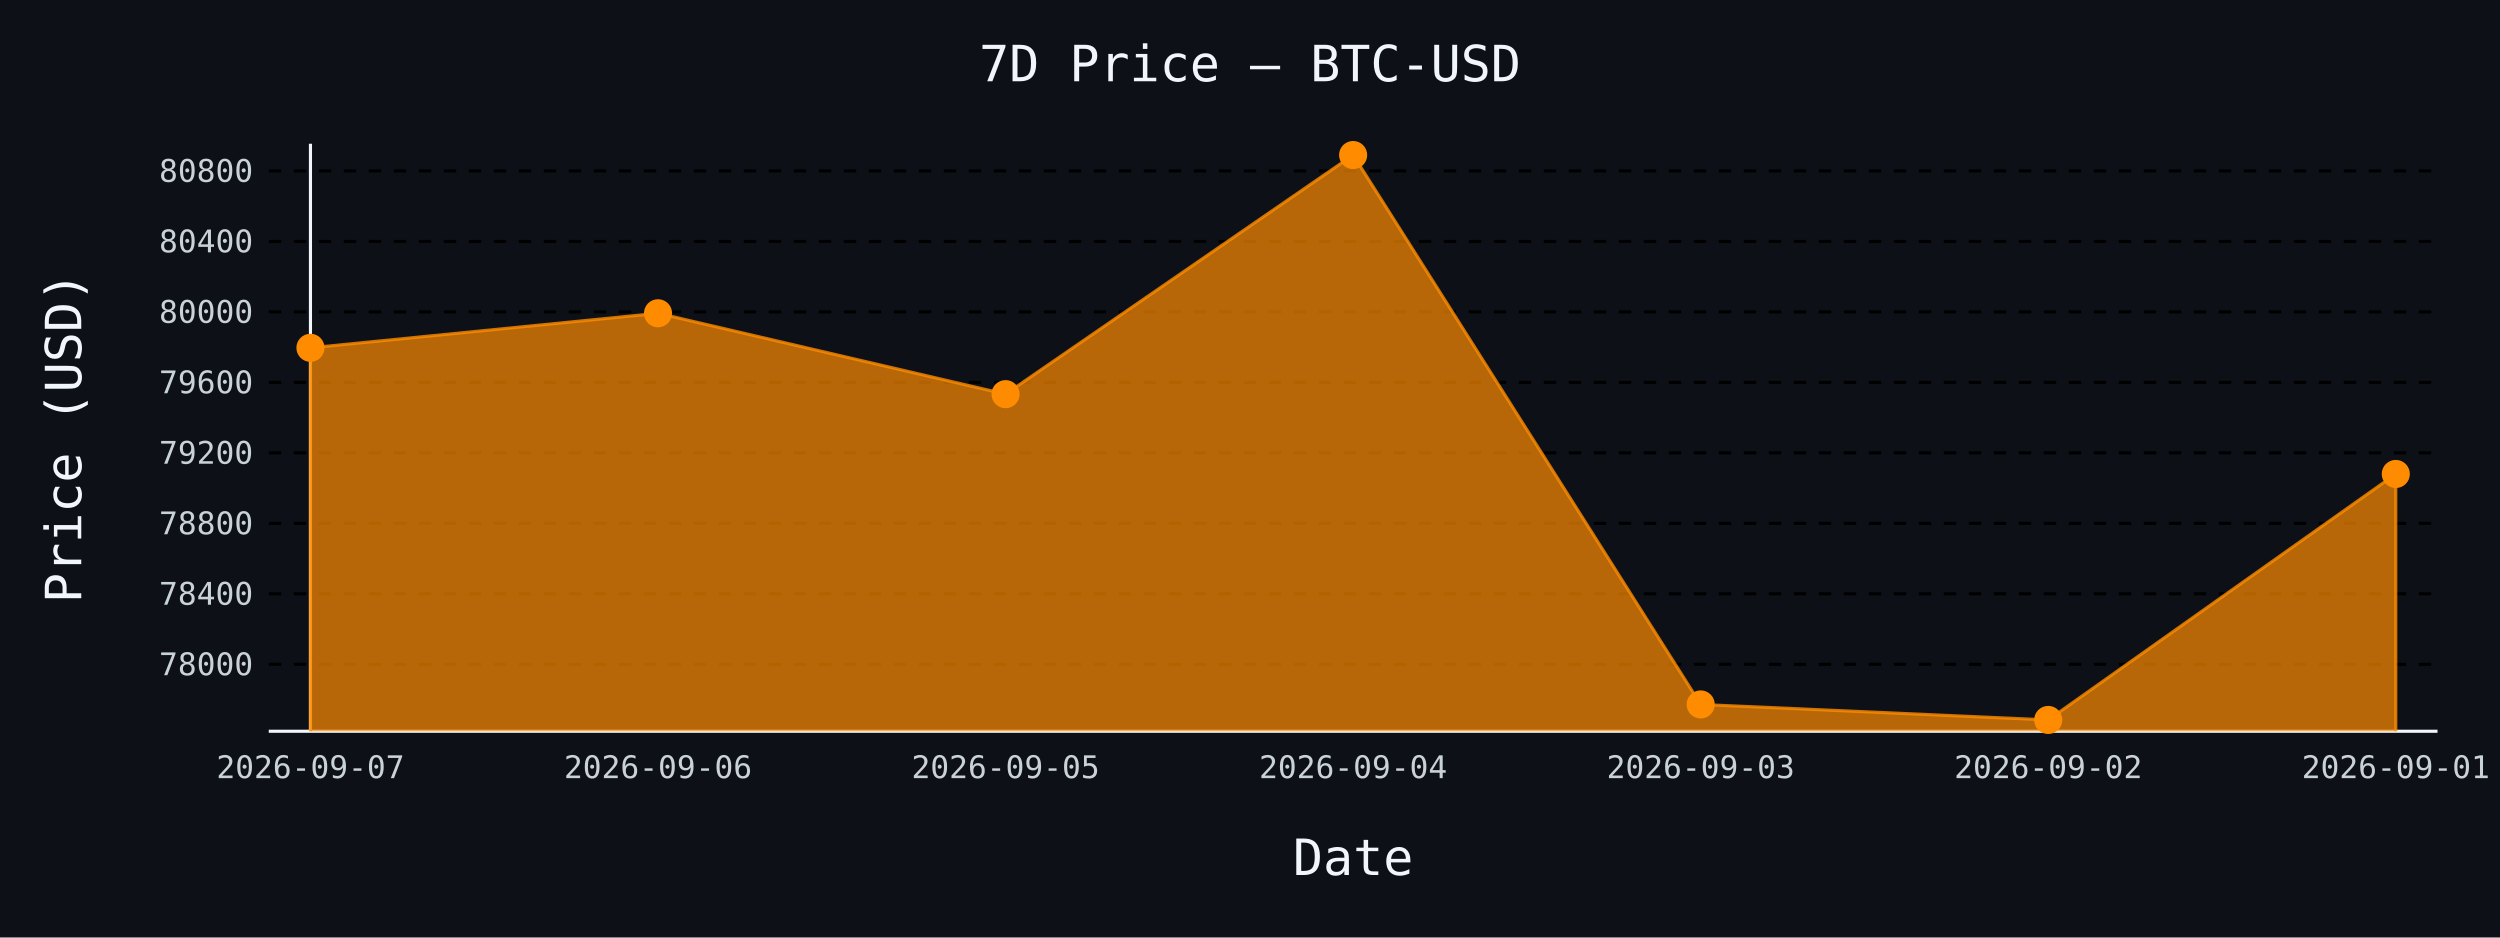
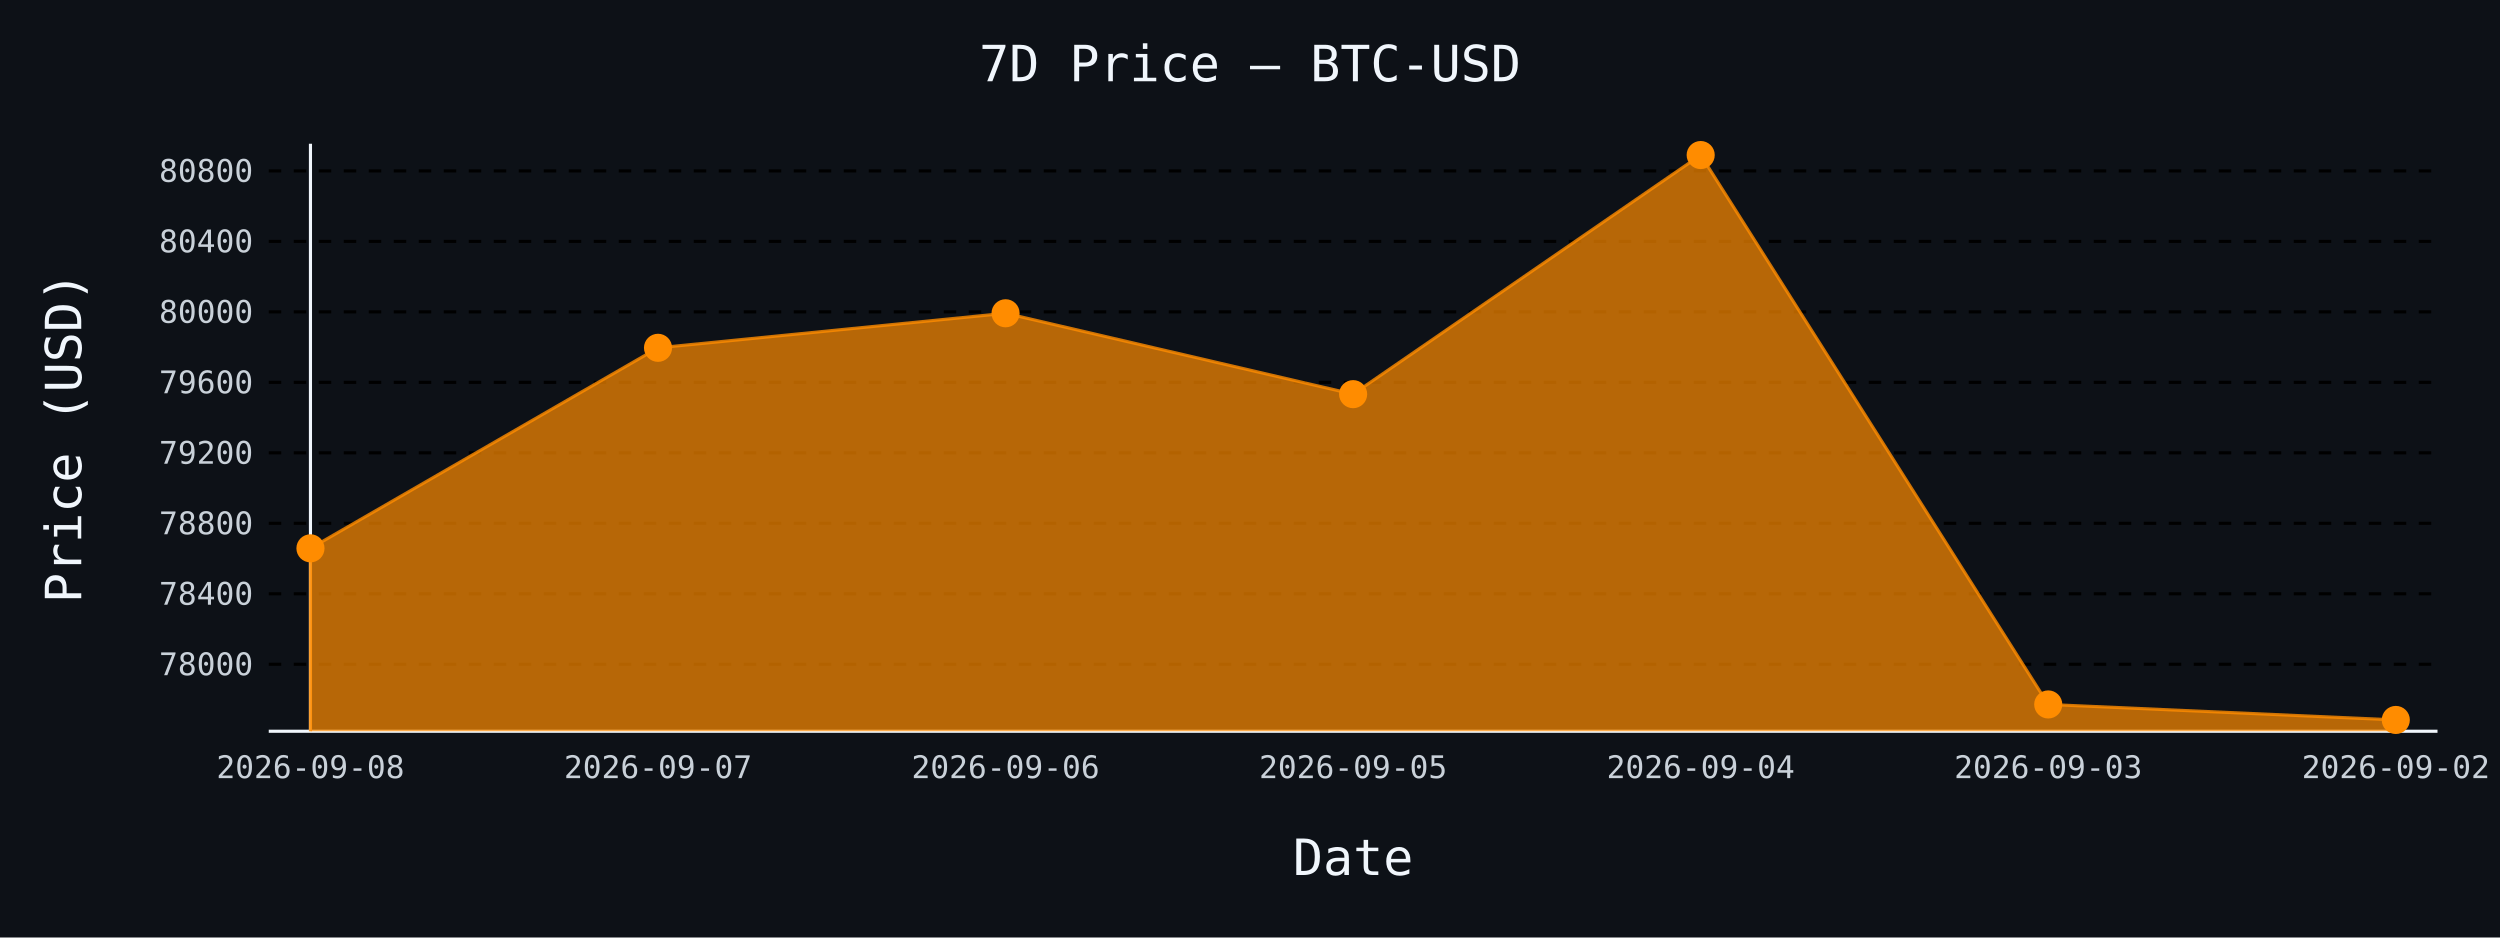
- <svg xmlns="http://www.w3.org/2000/svg" id="chart-9da6b2e0-2be8-4ab4-85f0-b446f6109394" class="pygal-chart" viewBox="0 0 800 300">
+ <svg xmlns="http://www.w3.org/2000/svg" id="chart-6d40d1ec-c2e5-4745-9760-1d466e992c4b" class="pygal-chart" viewBox="0 0 800 300">
  <defs>
-     <style type="text/css">#chart-9da6b2e0-2be8-4ab4-85f0-b446f6109394{-webkit-user-select:none;-webkit-font-smoothing:antialiased;font-family:monospace}#chart-9da6b2e0-2be8-4ab4-85f0-b446f6109394 .title{font-family:monospace;font-size:16px}#chart-9da6b2e0-2be8-4ab4-85f0-b446f6109394 .legends .legend text{font-family:monospace;font-size:14px}#chart-9da6b2e0-2be8-4ab4-85f0-b446f6109394 .axis text{font-family:monospace;font-size:10px}#chart-9da6b2e0-2be8-4ab4-85f0-b446f6109394 .axis text.major{font-family:monospace;font-size:10px}#chart-9da6b2e0-2be8-4ab4-85f0-b446f6109394 .text-overlay text.value{font-family:monospace;font-size:16px}#chart-9da6b2e0-2be8-4ab4-85f0-b446f6109394 .text-overlay text.label{font-family:monospace;font-size:10px}#chart-9da6b2e0-2be8-4ab4-85f0-b446f6109394 .tooltip{font-family:monospace;font-size:14px}#chart-9da6b2e0-2be8-4ab4-85f0-b446f6109394 text.no_data{font-family:monospace;font-size:64px}
- #chart-9da6b2e0-2be8-4ab4-85f0-b446f6109394{background-color:#0d1117}#chart-9da6b2e0-2be8-4ab4-85f0-b446f6109394 path,#chart-9da6b2e0-2be8-4ab4-85f0-b446f6109394 line,#chart-9da6b2e0-2be8-4ab4-85f0-b446f6109394 rect,#chart-9da6b2e0-2be8-4ab4-85f0-b446f6109394 circle{-webkit-transition:150ms;-moz-transition:150ms;transition:150ms}#chart-9da6b2e0-2be8-4ab4-85f0-b446f6109394 .graph &gt; .background{fill:#0d1117}#chart-9da6b2e0-2be8-4ab4-85f0-b446f6109394 .plot &gt; .background{fill:#0d1117}#chart-9da6b2e0-2be8-4ab4-85f0-b446f6109394 .graph{fill:#c9d1d9}#chart-9da6b2e0-2be8-4ab4-85f0-b446f6109394 text.no_data{fill:#f0f6fc}#chart-9da6b2e0-2be8-4ab4-85f0-b446f6109394 .title{fill:#f0f6fc}#chart-9da6b2e0-2be8-4ab4-85f0-b446f6109394 .legends .legend text{fill:#c9d1d9}#chart-9da6b2e0-2be8-4ab4-85f0-b446f6109394 .legends .legend:hover text{fill:#f0f6fc}#chart-9da6b2e0-2be8-4ab4-85f0-b446f6109394 .axis .line{stroke:#f0f6fc}#chart-9da6b2e0-2be8-4ab4-85f0-b446f6109394 .axis .guide.line{stroke:#8b949e}#chart-9da6b2e0-2be8-4ab4-85f0-b446f6109394 .axis .major.line{stroke:#c9d1d9}#chart-9da6b2e0-2be8-4ab4-85f0-b446f6109394 .axis text.major{fill:#f0f6fc}#chart-9da6b2e0-2be8-4ab4-85f0-b446f6109394 .axis.y .guides:hover .guide.line,#chart-9da6b2e0-2be8-4ab4-85f0-b446f6109394 .line-graph .axis.x .guides:hover .guide.line,#chart-9da6b2e0-2be8-4ab4-85f0-b446f6109394 .stackedline-graph .axis.x .guides:hover .guide.line,#chart-9da6b2e0-2be8-4ab4-85f0-b446f6109394 .xy-graph .axis.x .guides:hover .guide.line{stroke:#f0f6fc}#chart-9da6b2e0-2be8-4ab4-85f0-b446f6109394 .axis .guides:hover text{fill:#f0f6fc}#chart-9da6b2e0-2be8-4ab4-85f0-b446f6109394 .reactive{fill-opacity:.7;stroke-opacity:.8;stroke-width:1}#chart-9da6b2e0-2be8-4ab4-85f0-b446f6109394 .ci{stroke:#c9d1d9}#chart-9da6b2e0-2be8-4ab4-85f0-b446f6109394 .reactive.active,#chart-9da6b2e0-2be8-4ab4-85f0-b446f6109394 .active .reactive{fill-opacity:.8;stroke-opacity:.9;stroke-width:4}#chart-9da6b2e0-2be8-4ab4-85f0-b446f6109394 .ci .reactive.active{stroke-width:1.5}#chart-9da6b2e0-2be8-4ab4-85f0-b446f6109394 .series text{fill:#f0f6fc}#chart-9da6b2e0-2be8-4ab4-85f0-b446f6109394 .tooltip rect{fill:#0d1117;stroke:#f0f6fc;-webkit-transition:opacity 150ms;-moz-transition:opacity 150ms;transition:opacity 150ms}#chart-9da6b2e0-2be8-4ab4-85f0-b446f6109394 .tooltip .label{fill:#c9d1d9}#chart-9da6b2e0-2be8-4ab4-85f0-b446f6109394 .tooltip .label{fill:#c9d1d9}#chart-9da6b2e0-2be8-4ab4-85f0-b446f6109394 .tooltip .legend{font-size:.8em;fill:#8b949e}#chart-9da6b2e0-2be8-4ab4-85f0-b446f6109394 .tooltip .x_label{font-size:.6em;fill:#f0f6fc}#chart-9da6b2e0-2be8-4ab4-85f0-b446f6109394 .tooltip .xlink{font-size:.5em;text-decoration:underline}#chart-9da6b2e0-2be8-4ab4-85f0-b446f6109394 .tooltip .value{font-size:1.5em}#chart-9da6b2e0-2be8-4ab4-85f0-b446f6109394 .bound{font-size:.5em}#chart-9da6b2e0-2be8-4ab4-85f0-b446f6109394 .max-value{font-size:.75em;fill:#8b949e}#chart-9da6b2e0-2be8-4ab4-85f0-b446f6109394 .map-element{fill:#0d1117;stroke:#8b949e !important}#chart-9da6b2e0-2be8-4ab4-85f0-b446f6109394 .map-element .reactive{fill-opacity:inherit;stroke-opacity:inherit}#chart-9da6b2e0-2be8-4ab4-85f0-b446f6109394 .color-0,#chart-9da6b2e0-2be8-4ab4-85f0-b446f6109394 .color-0 a:visited{stroke:#ff8c00;fill:#ff8c00}#chart-9da6b2e0-2be8-4ab4-85f0-b446f6109394 .text-overlay .color-0 text{fill:black}
- #chart-9da6b2e0-2be8-4ab4-85f0-b446f6109394 text.no_data{text-anchor:middle}#chart-9da6b2e0-2be8-4ab4-85f0-b446f6109394 .guide.line{fill:none}#chart-9da6b2e0-2be8-4ab4-85f0-b446f6109394 .centered{text-anchor:middle}#chart-9da6b2e0-2be8-4ab4-85f0-b446f6109394 .title{text-anchor:middle}#chart-9da6b2e0-2be8-4ab4-85f0-b446f6109394 .legends .legend text{fill-opacity:1}#chart-9da6b2e0-2be8-4ab4-85f0-b446f6109394 .axis.x text{text-anchor:middle}#chart-9da6b2e0-2be8-4ab4-85f0-b446f6109394 .axis.x:not(.web) text[transform]{text-anchor:start}#chart-9da6b2e0-2be8-4ab4-85f0-b446f6109394 .axis.x:not(.web) text[transform].backwards{text-anchor:end}#chart-9da6b2e0-2be8-4ab4-85f0-b446f6109394 .axis.y text{text-anchor:end}#chart-9da6b2e0-2be8-4ab4-85f0-b446f6109394 .axis.y text[transform].backwards{text-anchor:start}#chart-9da6b2e0-2be8-4ab4-85f0-b446f6109394 .axis.y2 text{text-anchor:start}#chart-9da6b2e0-2be8-4ab4-85f0-b446f6109394 .axis.y2 text[transform].backwards{text-anchor:end}#chart-9da6b2e0-2be8-4ab4-85f0-b446f6109394 .axis .guide.line{stroke-dasharray:4,4;stroke:black}#chart-9da6b2e0-2be8-4ab4-85f0-b446f6109394 .axis .major.guide.line{stroke-dasharray:6,6;stroke:black}#chart-9da6b2e0-2be8-4ab4-85f0-b446f6109394 .horizontal .axis.y .guide.line,#chart-9da6b2e0-2be8-4ab4-85f0-b446f6109394 .horizontal .axis.y2 .guide.line,#chart-9da6b2e0-2be8-4ab4-85f0-b446f6109394 .vertical .axis.x .guide.line{opacity:0}#chart-9da6b2e0-2be8-4ab4-85f0-b446f6109394 .horizontal .axis.always_show .guide.line,#chart-9da6b2e0-2be8-4ab4-85f0-b446f6109394 .vertical .axis.always_show .guide.line{opacity:1 !important}#chart-9da6b2e0-2be8-4ab4-85f0-b446f6109394 .axis.y .guides:hover .guide.line,#chart-9da6b2e0-2be8-4ab4-85f0-b446f6109394 .axis.y2 .guides:hover .guide.line,#chart-9da6b2e0-2be8-4ab4-85f0-b446f6109394 .axis.x .guides:hover .guide.line{opacity:1}#chart-9da6b2e0-2be8-4ab4-85f0-b446f6109394 .axis .guides:hover text{opacity:1}#chart-9da6b2e0-2be8-4ab4-85f0-b446f6109394 .nofill{fill:none}#chart-9da6b2e0-2be8-4ab4-85f0-b446f6109394 .subtle-fill{fill-opacity:.2}#chart-9da6b2e0-2be8-4ab4-85f0-b446f6109394 .dot{stroke-width:1px;fill-opacity:1;stroke-opacity:1}#chart-9da6b2e0-2be8-4ab4-85f0-b446f6109394 .dot.active{stroke-width:5px}#chart-9da6b2e0-2be8-4ab4-85f0-b446f6109394 .dot.negative{fill:transparent}#chart-9da6b2e0-2be8-4ab4-85f0-b446f6109394 text,#chart-9da6b2e0-2be8-4ab4-85f0-b446f6109394 tspan{stroke:none !important}#chart-9da6b2e0-2be8-4ab4-85f0-b446f6109394 .series text.active{opacity:1}#chart-9da6b2e0-2be8-4ab4-85f0-b446f6109394 .tooltip rect{fill-opacity:.95;stroke-width:.5}#chart-9da6b2e0-2be8-4ab4-85f0-b446f6109394 .tooltip text{fill-opacity:1}#chart-9da6b2e0-2be8-4ab4-85f0-b446f6109394 .showable{visibility:hidden}#chart-9da6b2e0-2be8-4ab4-85f0-b446f6109394 .showable.shown{visibility:visible}#chart-9da6b2e0-2be8-4ab4-85f0-b446f6109394 .gauge-background{fill:rgba(229,229,229,1);stroke:none}#chart-9da6b2e0-2be8-4ab4-85f0-b446f6109394 .bg-lines{stroke:#0d1117;stroke-width:2px}</style>
+     <style type="text/css">#chart-6d40d1ec-c2e5-4745-9760-1d466e992c4b{-webkit-user-select:none;-webkit-font-smoothing:antialiased;font-family:monospace}#chart-6d40d1ec-c2e5-4745-9760-1d466e992c4b .title{font-family:monospace;font-size:16px}#chart-6d40d1ec-c2e5-4745-9760-1d466e992c4b .legends .legend text{font-family:monospace;font-size:14px}#chart-6d40d1ec-c2e5-4745-9760-1d466e992c4b .axis text{font-family:monospace;font-size:10px}#chart-6d40d1ec-c2e5-4745-9760-1d466e992c4b .axis text.major{font-family:monospace;font-size:10px}#chart-6d40d1ec-c2e5-4745-9760-1d466e992c4b .text-overlay text.value{font-family:monospace;font-size:16px}#chart-6d40d1ec-c2e5-4745-9760-1d466e992c4b .text-overlay text.label{font-family:monospace;font-size:10px}#chart-6d40d1ec-c2e5-4745-9760-1d466e992c4b .tooltip{font-family:monospace;font-size:14px}#chart-6d40d1ec-c2e5-4745-9760-1d466e992c4b text.no_data{font-family:monospace;font-size:64px}
+ #chart-6d40d1ec-c2e5-4745-9760-1d466e992c4b{background-color:#0d1117}#chart-6d40d1ec-c2e5-4745-9760-1d466e992c4b path,#chart-6d40d1ec-c2e5-4745-9760-1d466e992c4b line,#chart-6d40d1ec-c2e5-4745-9760-1d466e992c4b rect,#chart-6d40d1ec-c2e5-4745-9760-1d466e992c4b circle{-webkit-transition:150ms;-moz-transition:150ms;transition:150ms}#chart-6d40d1ec-c2e5-4745-9760-1d466e992c4b .graph &gt; .background{fill:#0d1117}#chart-6d40d1ec-c2e5-4745-9760-1d466e992c4b .plot &gt; .background{fill:#0d1117}#chart-6d40d1ec-c2e5-4745-9760-1d466e992c4b .graph{fill:#c9d1d9}#chart-6d40d1ec-c2e5-4745-9760-1d466e992c4b text.no_data{fill:#f0f6fc}#chart-6d40d1ec-c2e5-4745-9760-1d466e992c4b .title{fill:#f0f6fc}#chart-6d40d1ec-c2e5-4745-9760-1d466e992c4b .legends .legend text{fill:#c9d1d9}#chart-6d40d1ec-c2e5-4745-9760-1d466e992c4b .legends .legend:hover text{fill:#f0f6fc}#chart-6d40d1ec-c2e5-4745-9760-1d466e992c4b .axis .line{stroke:#f0f6fc}#chart-6d40d1ec-c2e5-4745-9760-1d466e992c4b .axis .guide.line{stroke:#8b949e}#chart-6d40d1ec-c2e5-4745-9760-1d466e992c4b .axis .major.line{stroke:#c9d1d9}#chart-6d40d1ec-c2e5-4745-9760-1d466e992c4b .axis text.major{fill:#f0f6fc}#chart-6d40d1ec-c2e5-4745-9760-1d466e992c4b .axis.y .guides:hover .guide.line,#chart-6d40d1ec-c2e5-4745-9760-1d466e992c4b .line-graph .axis.x .guides:hover .guide.line,#chart-6d40d1ec-c2e5-4745-9760-1d466e992c4b .stackedline-graph .axis.x .guides:hover .guide.line,#chart-6d40d1ec-c2e5-4745-9760-1d466e992c4b .xy-graph .axis.x .guides:hover .guide.line{stroke:#f0f6fc}#chart-6d40d1ec-c2e5-4745-9760-1d466e992c4b .axis .guides:hover text{fill:#f0f6fc}#chart-6d40d1ec-c2e5-4745-9760-1d466e992c4b .reactive{fill-opacity:.7;stroke-opacity:.8;stroke-width:1}#chart-6d40d1ec-c2e5-4745-9760-1d466e992c4b .ci{stroke:#c9d1d9}#chart-6d40d1ec-c2e5-4745-9760-1d466e992c4b .reactive.active,#chart-6d40d1ec-c2e5-4745-9760-1d466e992c4b .active .reactive{fill-opacity:.8;stroke-opacity:.9;stroke-width:4}#chart-6d40d1ec-c2e5-4745-9760-1d466e992c4b .ci .reactive.active{stroke-width:1.5}#chart-6d40d1ec-c2e5-4745-9760-1d466e992c4b .series text{fill:#f0f6fc}#chart-6d40d1ec-c2e5-4745-9760-1d466e992c4b .tooltip rect{fill:#0d1117;stroke:#f0f6fc;-webkit-transition:opacity 150ms;-moz-transition:opacity 150ms;transition:opacity 150ms}#chart-6d40d1ec-c2e5-4745-9760-1d466e992c4b .tooltip .label{fill:#c9d1d9}#chart-6d40d1ec-c2e5-4745-9760-1d466e992c4b .tooltip .label{fill:#c9d1d9}#chart-6d40d1ec-c2e5-4745-9760-1d466e992c4b .tooltip .legend{font-size:.8em;fill:#8b949e}#chart-6d40d1ec-c2e5-4745-9760-1d466e992c4b .tooltip .x_label{font-size:.6em;fill:#f0f6fc}#chart-6d40d1ec-c2e5-4745-9760-1d466e992c4b .tooltip .xlink{font-size:.5em;text-decoration:underline}#chart-6d40d1ec-c2e5-4745-9760-1d466e992c4b .tooltip .value{font-size:1.5em}#chart-6d40d1ec-c2e5-4745-9760-1d466e992c4b .bound{font-size:.5em}#chart-6d40d1ec-c2e5-4745-9760-1d466e992c4b .max-value{font-size:.75em;fill:#8b949e}#chart-6d40d1ec-c2e5-4745-9760-1d466e992c4b .map-element{fill:#0d1117;stroke:#8b949e !important}#chart-6d40d1ec-c2e5-4745-9760-1d466e992c4b .map-element .reactive{fill-opacity:inherit;stroke-opacity:inherit}#chart-6d40d1ec-c2e5-4745-9760-1d466e992c4b .color-0,#chart-6d40d1ec-c2e5-4745-9760-1d466e992c4b .color-0 a:visited{stroke:#ff8c00;fill:#ff8c00}#chart-6d40d1ec-c2e5-4745-9760-1d466e992c4b .text-overlay .color-0 text{fill:black}
+ #chart-6d40d1ec-c2e5-4745-9760-1d466e992c4b text.no_data{text-anchor:middle}#chart-6d40d1ec-c2e5-4745-9760-1d466e992c4b .guide.line{fill:none}#chart-6d40d1ec-c2e5-4745-9760-1d466e992c4b .centered{text-anchor:middle}#chart-6d40d1ec-c2e5-4745-9760-1d466e992c4b .title{text-anchor:middle}#chart-6d40d1ec-c2e5-4745-9760-1d466e992c4b .legends .legend text{fill-opacity:1}#chart-6d40d1ec-c2e5-4745-9760-1d466e992c4b .axis.x text{text-anchor:middle}#chart-6d40d1ec-c2e5-4745-9760-1d466e992c4b .axis.x:not(.web) text[transform]{text-anchor:start}#chart-6d40d1ec-c2e5-4745-9760-1d466e992c4b .axis.x:not(.web) text[transform].backwards{text-anchor:end}#chart-6d40d1ec-c2e5-4745-9760-1d466e992c4b .axis.y text{text-anchor:end}#chart-6d40d1ec-c2e5-4745-9760-1d466e992c4b .axis.y text[transform].backwards{text-anchor:start}#chart-6d40d1ec-c2e5-4745-9760-1d466e992c4b .axis.y2 text{text-anchor:start}#chart-6d40d1ec-c2e5-4745-9760-1d466e992c4b .axis.y2 text[transform].backwards{text-anchor:end}#chart-6d40d1ec-c2e5-4745-9760-1d466e992c4b .axis .guide.line{stroke-dasharray:4,4;stroke:black}#chart-6d40d1ec-c2e5-4745-9760-1d466e992c4b .axis .major.guide.line{stroke-dasharray:6,6;stroke:black}#chart-6d40d1ec-c2e5-4745-9760-1d466e992c4b .horizontal .axis.y .guide.line,#chart-6d40d1ec-c2e5-4745-9760-1d466e992c4b .horizontal .axis.y2 .guide.line,#chart-6d40d1ec-c2e5-4745-9760-1d466e992c4b .vertical .axis.x .guide.line{opacity:0}#chart-6d40d1ec-c2e5-4745-9760-1d466e992c4b .horizontal .axis.always_show .guide.line,#chart-6d40d1ec-c2e5-4745-9760-1d466e992c4b .vertical .axis.always_show .guide.line{opacity:1 !important}#chart-6d40d1ec-c2e5-4745-9760-1d466e992c4b .axis.y .guides:hover .guide.line,#chart-6d40d1ec-c2e5-4745-9760-1d466e992c4b .axis.y2 .guides:hover .guide.line,#chart-6d40d1ec-c2e5-4745-9760-1d466e992c4b .axis.x .guides:hover .guide.line{opacity:1}#chart-6d40d1ec-c2e5-4745-9760-1d466e992c4b .axis .guides:hover text{opacity:1}#chart-6d40d1ec-c2e5-4745-9760-1d466e992c4b .nofill{fill:none}#chart-6d40d1ec-c2e5-4745-9760-1d466e992c4b .subtle-fill{fill-opacity:.2}#chart-6d40d1ec-c2e5-4745-9760-1d466e992c4b .dot{stroke-width:1px;fill-opacity:1;stroke-opacity:1}#chart-6d40d1ec-c2e5-4745-9760-1d466e992c4b .dot.active{stroke-width:5px}#chart-6d40d1ec-c2e5-4745-9760-1d466e992c4b .dot.negative{fill:transparent}#chart-6d40d1ec-c2e5-4745-9760-1d466e992c4b text,#chart-6d40d1ec-c2e5-4745-9760-1d466e992c4b tspan{stroke:none !important}#chart-6d40d1ec-c2e5-4745-9760-1d466e992c4b .series text.active{opacity:1}#chart-6d40d1ec-c2e5-4745-9760-1d466e992c4b .tooltip rect{fill-opacity:.95;stroke-width:.5}#chart-6d40d1ec-c2e5-4745-9760-1d466e992c4b .tooltip text{fill-opacity:1}#chart-6d40d1ec-c2e5-4745-9760-1d466e992c4b .showable{visibility:hidden}#chart-6d40d1ec-c2e5-4745-9760-1d466e992c4b .showable.shown{visibility:visible}#chart-6d40d1ec-c2e5-4745-9760-1d466e992c4b .gauge-background{fill:rgba(229,229,229,1);stroke:none}#chart-6d40d1ec-c2e5-4745-9760-1d466e992c4b .bg-lines{stroke:#0d1117;stroke-width:2px}</style>
  </defs>
  <g class="graph line-graph vertical">
    <rect x="0" y="0" width="800" height="300" class="background" />
    <g transform="translate(86, 46)" class="plot">
      <rect x="0" y="0" width="694.0" height="188" class="background" />
      <g class="axis y always_show">
        <path d="M0 188 h694" class="line" />
        <g class="guides">
          <path d="M0 166.567 h694" class="guide line" />
          <text x="-5" y="170.067" class="">78000</text>
        </g>
        <g class="guides">
          <path d="M0 144.013 h694" class="guide line" />
          <text x="-5" y="147.513" class="">78400</text>
        </g>
        <g class="guides">
          <path d="M0 121.459 h694" class="guide line" />
          <text x="-5" y="124.959" class="">78800</text>
        </g>
        <g class="guides">
          <path d="M0 98.905 h694" class="guide line" />
          <text x="-5" y="102.405" class="">79200</text>
        </g>
        <g class="guides">
          <path d="M0 76.352 h694" class="guide line" />
          <text x="-5" y="79.852" class="">79600</text>
        </g>
        <g class="guides">
          <path d="M0 53.798 h694" class="guide line" />
          <text x="-5" y="57.298" class="">80000</text>
        </g>
        <g class="guides">
          <path d="M0 31.244 h694" class="guide line" />
          <text x="-5" y="34.744" class="">80400</text>
        </g>
        <g class="guides">
          <path d="M0 8.69 h694" class="guide line" />
          <text x="-5" y="12.19" class="">80800</text>
        </g>
      </g>
      <g class="axis x">
        <g class="guides">
          <path d="M13.346 0 v188" class="line" />
-           <text x="13.346" y="203.0" class="">2026-09-07</text>
+           <text x="13.346" y="203.0" class="">2026-09-08</text>
        </g>
        <g class="guides">
          <path d="M124.564 0 v188" class="guide line" />
-           <text x="124.564" y="203.0" class="">2026-09-06</text>
+           <text x="124.564" y="203.0" class="">2026-09-07</text>
        </g>
        <g class="guides">
          <path d="M235.782 0 v188" class="guide line" />
-           <text x="235.782" y="203.0" class="">2026-09-05</text>
+           <text x="235.782" y="203.0" class="">2026-09-06</text>
        </g>
        <g class="guides">
          <path d="M347 0 v188" class="guide line" />
-           <text x="347.0" y="203.0" class="">2026-09-04</text>
+           <text x="347.0" y="203.0" class="">2026-09-05</text>
        </g>
        <g class="guides">
          <path d="M458.218 0 v188" class="guide line" />
-           <text x="458.218" y="203.0" class="">2026-09-03</text>
+           <text x="458.218" y="203.0" class="">2026-09-04</text>
        </g>
        <g class="guides">
          <path d="M569.436 0 v188" class="guide line" />
-           <text x="569.436" y="203.0" class="">2026-09-02</text>
+           <text x="569.436" y="203.0" class="">2026-09-03</text>
        </g>
        <g class="guides">
          <path d="M680.654 0 v188" class="guide line" />
-           <text x="680.654" y="203.0" class="">2026-09-01</text>
+           <text x="680.654" y="203.0" class="">2026-09-02</text>
        </g>
      </g>
      <g class="series serie-0 color-0">
-         <path d="M13.346 188 L13.346 65.3 124.564 54.249 235.782 80.129 347 3.615 458.218 179.423 569.436 184.385 680.654 105.672 680.654 188" class="line reactive" />
+         <path d="M13.346 188 L13.346 129.466 124.564 65.3 235.782 54.249 347 80.129 458.218 3.615 569.436 179.423 680.654 184.385 680.654 188" class="line reactive" />
      </g>
    </g>
    <g class="titles">
      <text x="400.0" y="26" class="title plot_title">7D Price — BTC-USD</text>
      <text x="433.0" y="280" class="title">Date</text>
      <text x="0" y="166.0" class="title" transform="rotate(-90 0 140)">Price (USD)</text>
    </g>
    <g transform="translate(86, 46)" class="plot overlay">
      <g class="series serie-0 color-0">
        <g class="dots">
-           <circle cx="13.346" cy="65.3" r="4" class="dot reactive tooltip-trigger" />
+           <circle cx="13.346" cy="129.466" r="4" class="dot reactive tooltip-trigger" />
        </g>
        <g class="dots">
-           <circle cx="124.564" cy="54.249" r="4" class="dot reactive tooltip-trigger" />
+           <circle cx="124.564" cy="65.3" r="4" class="dot reactive tooltip-trigger" />
        </g>
        <g class="dots">
-           <circle cx="235.782" cy="80.129" r="4" class="dot reactive tooltip-trigger" />
+           <circle cx="235.782" cy="54.249" r="4" class="dot reactive tooltip-trigger" />
        </g>
        <g class="dots">
-           <circle cx="347.0" cy="3.615" r="4" class="dot reactive tooltip-trigger" />
+           <circle cx="347.0" cy="80.129" r="4" class="dot reactive tooltip-trigger" />
        </g>
        <g class="dots">
-           <circle cx="458.218" cy="179.423" r="4" class="dot reactive tooltip-trigger" />
+           <circle cx="458.218" cy="3.615" r="4" class="dot reactive tooltip-trigger" />
        </g>
        <g class="dots">
-           <circle cx="569.436" cy="184.385" r="4" class="dot reactive tooltip-trigger" />
+           <circle cx="569.436" cy="179.423" r="4" class="dot reactive tooltip-trigger" />
        </g>
        <g class="dots">
-           <circle cx="680.654" cy="105.672" r="4" class="dot reactive tooltip-trigger" />
+           <circle cx="680.654" cy="184.385" r="4" class="dot reactive tooltip-trigger" />
        </g>
      </g>
    </g>
    <g transform="translate(86, 46)" class="plot text-overlay">
      <g class="series serie-0 color-0" />
    </g>
    <g transform="translate(86, 46)" class="plot tooltip-overlay">
      <g transform="translate(0 0)" style="opacity: 0" class="tooltip">
        <rect rx="0" ry="0" width="0" height="0" class="tooltip-box" />
        <g class="text" />
      </g>
    </g>
  </g>
</svg>
